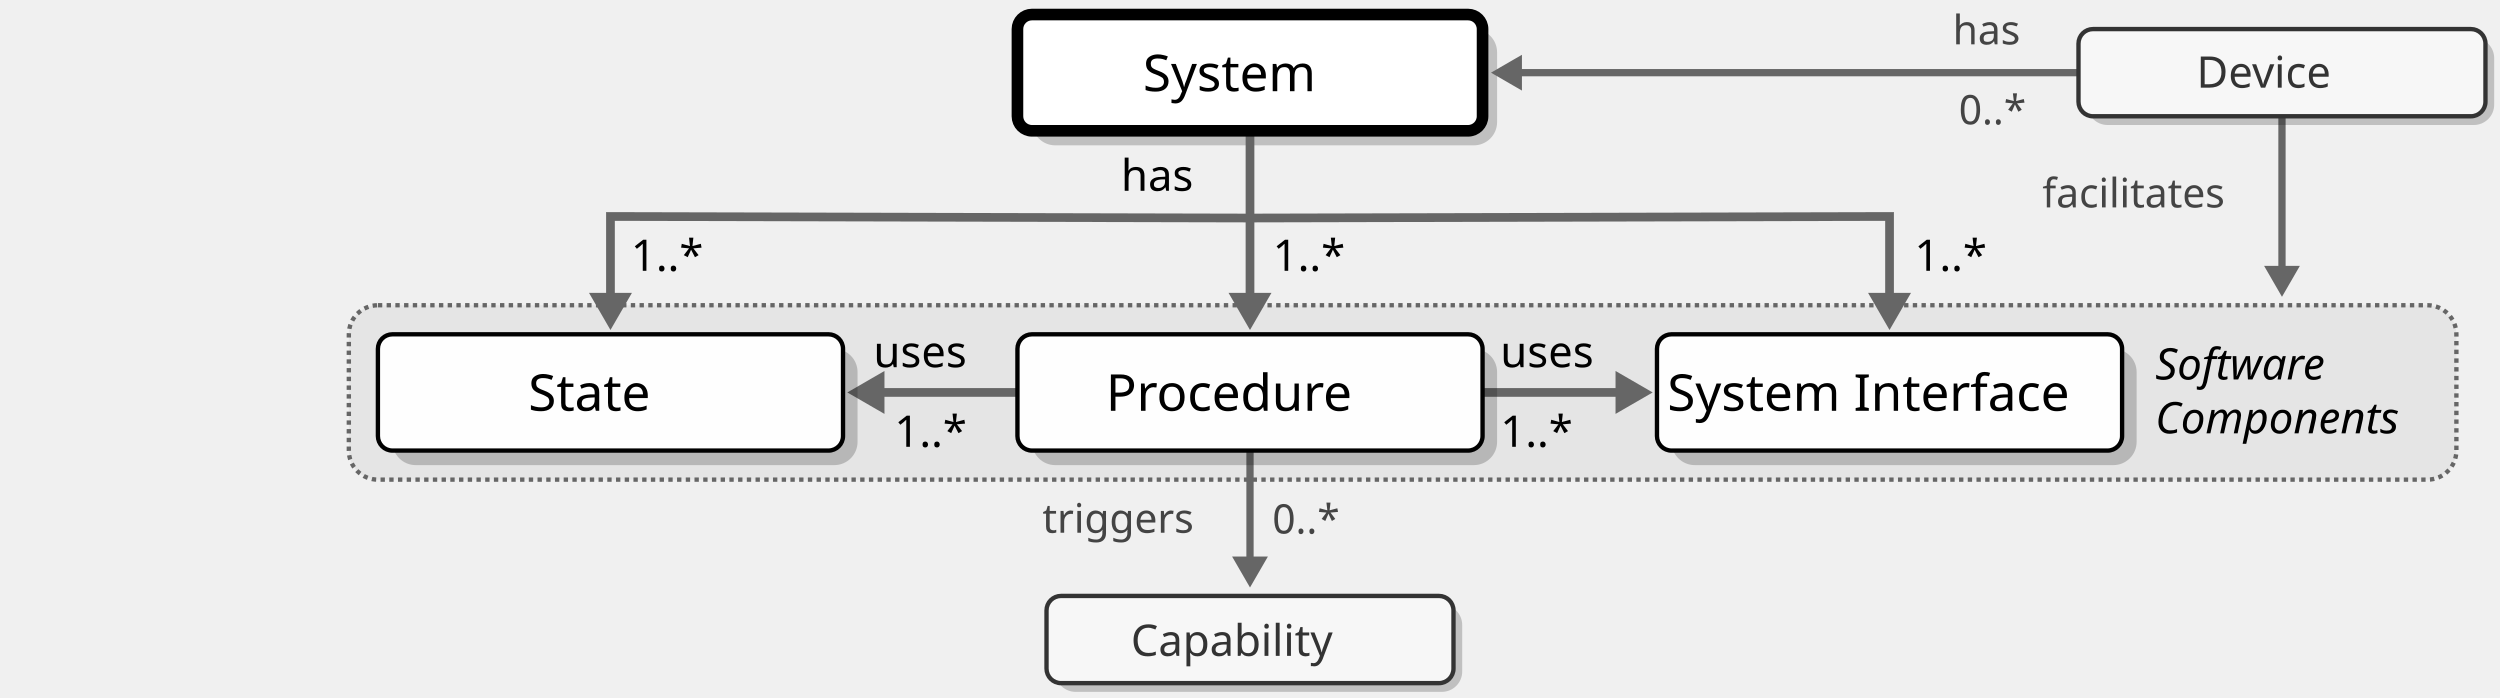
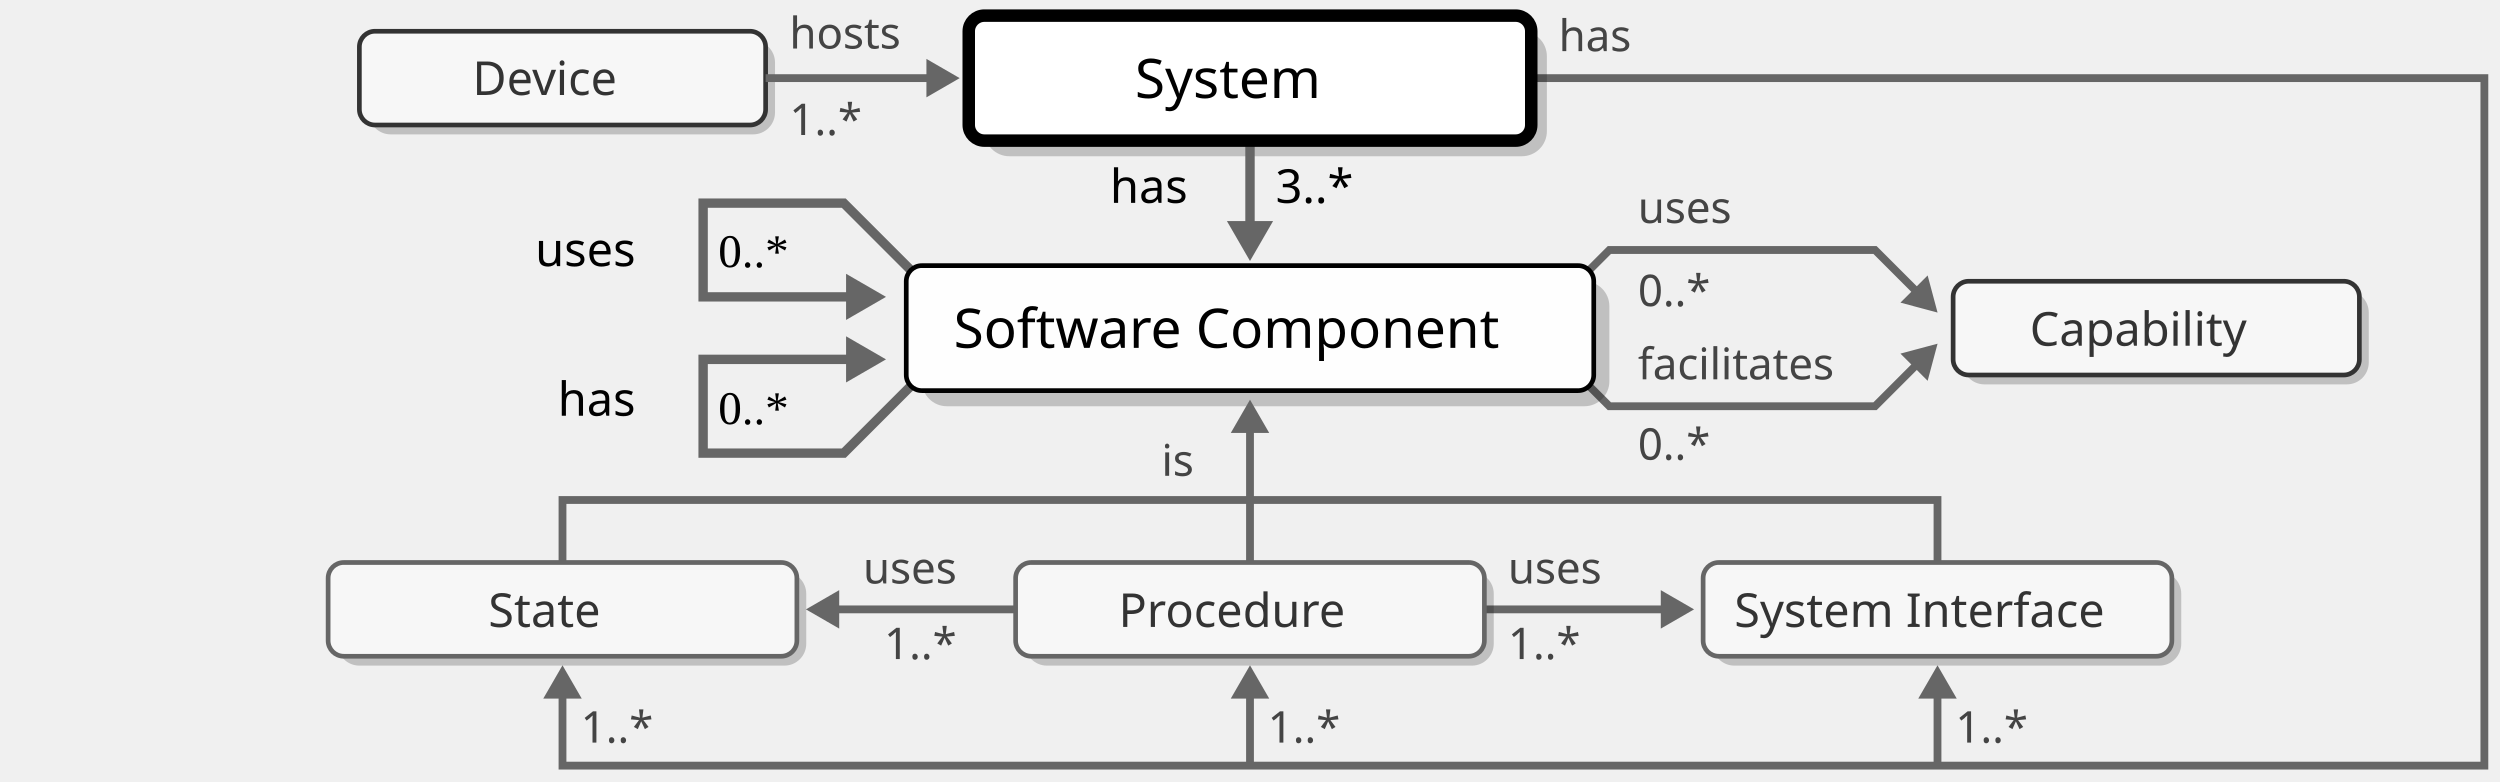
- <svg xmlns="http://www.w3.org/2000/svg" xmlns:xlink="http://www.w3.org/1999/xlink" width="172mm" height="48mm" version="1.1" viewBox="0 0 172 48" id="svg162">
+ <svg xmlns="http://www.w3.org/2000/svg" xmlns:xlink="http://www.w3.org/1999/xlink" width="160mm" height="50mm" version="1.1" viewBox="0 0 160 50" id="svg162">
  <defs id="defs5">
    <marker id="a" overflow="visible" orient="auto">
      <path transform="scale(0.4)" d="M 5.77,0 -2.88,5 V -5 Z" fill="context-stroke" fill-rule="evenodd" stroke="context-stroke" stroke-width="1pt" id="path2" />
    </marker>
    <marker id="e" overflow="visible" orient="auto">
      <path transform="scale(0.4)" d="M 5.77,0 -2.88,5 V -5 Z" fill="context-stroke" fill-rule="evenodd" stroke="context-stroke" stroke-width="1pt" id="path824" />
    </marker>
    <marker id="a-2" overflow="visible" orient="auto">
      <path transform="scale(0.4)" d="M 5.77,0 -2.88,5 V -5 Z" fill="context-stroke" fill-rule="evenodd" stroke="context-stroke" stroke-width="1pt" id="path2-3" />
    </marker>
    <marker id="a-3" overflow="visible" orient="auto">
      <path transform="scale(0.4)" d="M 5.77,0 -2.88,5 V -5 Z" fill="context-stroke" fill-rule="evenodd" stroke="context-stroke" stroke-width="1pt" id="path2-2" />
    </marker>
+     <marker id="b" overflow="visible" orient="auto">
+       <path transform="scale(0.4)" d="M 5.77,0 -2.88,5 V -5 Z" fill="context-stroke" fill-rule="evenodd" stroke="context-stroke" stroke-width="1pt" id="path824-4" />
+     </marker>
+     <marker id="e-0" overflow="visible" orient="auto">
+       <path transform="scale(0.4)" d="M 5.77,0 -2.88,5 V -5 Z" fill="context-stroke" fill-rule="evenodd" stroke="context-stroke" stroke-width="1pt" id="path824-9" />
+     </marker>
+     <marker id="a-0" overflow="visible" orient="auto">
+       <path transform="scale(0.4)" d="M 5.77,0 -2.88,5 V -5 Z" fill="context-stroke" fill-rule="evenodd" stroke="context-stroke" stroke-width="1pt" id="path2-5" />
+     </marker>
+     <marker id="a-34" overflow="visible" orient="auto">
+       <path transform="scale(0.4)" d="M 5.77,0 -2.88,5 V -5 Z" fill="context-stroke" fill-rule="evenodd" stroke="context-stroke" stroke-width="1pt" id="path2-0" />
+     </marker>
  </defs>
-   <rect id="rect1309" x="24" y="21" width="145" height="12" rx="2" fill="none" opacity="0.913" stroke="#000000" stroke-linejoin="round" stroke-width="0.333" style="opacity:1;fill:#e5e5e5;fill-opacity:1;stroke:#666666;stroke-width:0.3;stroke-miterlimit:4;stroke-dasharray:0.3, 0.3;stroke-dashoffset:0;stroke-opacity:1" />
-   <path d="M 157,8 V 19" marker-end="url(#a)" id="path3142" style="fill:none;stroke:#666666;stroke-width:0.5;stroke-miterlimit:4;stroke-dasharray:none;stroke-opacity:1" />
-   <rect id="rect1495" x="71" y="2" width="32" height="8" rx="1.6" fill="none" opacity="0.913" stroke="#000000" stroke-linejoin="round" stroke-width="0.333" style="opacity:1;fill:#000000;fill-opacity:0.2;stroke:none;stroke-width:0.8;stroke-miterlimit:4;stroke-dasharray:none" />
-   <use x="0" y="0" xlink:href="#g1121" id="use1391" transform="translate(-71,39)" width="100%" height="100%" />
-   <path d="M 143,5 H 104" marker-end="url(#a)" id="path6698" style="fill:none;stroke:#666666;stroke-width:0.5;stroke-miterlimit:4;stroke-dasharray:none;stroke-opacity:1" />
-   <path d="M 70,27 H 60" marker-end="url(#a)" id="path1315" style="fill:none;stroke:#666666;stroke-width:0.6;stroke-miterlimit:4;stroke-dasharray:none" />
-   <g id="g1747" transform="translate(1.999999,-16)">
-     <rect id="rect1743" x="25" y="40" width="32" height="8" rx="1.6" fill="none" opacity="0.913" stroke="#000000" stroke-linejoin="round" stroke-width="0.333" style="opacity:1;fill:#000000;fill-opacity:0.2;stroke:none;stroke-width:0.8;stroke-miterlimit:4;stroke-dasharray:none" />
-     <rect id="use8966" x="24" y="39" width="32" height="8" rx="1" fill="none" opacity="0.913" stroke="#000000" stroke-linejoin="round" stroke-width="0.333" style="opacity:1;fill:#fefefe;fill-opacity:1;stroke-width:0.3;stroke-miterlimit:4;stroke-dasharray:none" />
+   <use x="0" y="0" xlink:href="#use1449" id="use8873" transform="translate(102,16)" width="100%" height="100%" />
+   <use x="0" y="0" xlink:href="#path1521" id="use8791" transform="matrix(1,0,0,-1,-1.0100002e-6,42)" width="100%" height="100%" />
+   <path d="m 59,24 -5,5 -9,-1e-6 L 45,23 l 10,0" fill="none" marker-end="url(#e-0)" stroke="#666666" stroke-width=".667" id="path1634" style="stroke-width:0.6;stroke-miterlimit:4;stroke-dasharray:none;marker-end:url(#e-0)" />
+   <text x="43.016" y="26.606" font-family="sans-serif" font-size="2.9px" stroke-width="0.265" style="font-size:3px;line-height:1.25" xml:space="preserve" id="text1638">
+     <tspan x="43.016" y="26.606" font-size="2.9px" stroke-width="0.265" text-align="end" text-anchor="end" id="tspan1636" style="font-size:3px;fill:#000000;fill-opacity:1">has</tspan>
+   </text>
+   <text x="57.528" y="27.144" style="font-size:3px;line-height:1.25" xml:space="preserve" id="text1642">
+     <tspan x="52.723" y="27.144" font-size="2.9px" stroke-width="0.265" text-align="end" text-anchor="end" id="tspan1640" style="font-size:3px;fill:#000000;fill-opacity:1">0..*</tspan>
+   </text>
+   <path d="m 59,18 -5,-5 L 45,13 l -10e-7,6 10,1e-6" fill="none" marker-end="url(#e-0)" stroke="#666666" stroke-width=".667" id="path9365" style="stroke-width:0.6;stroke-miterlimit:4;stroke-dasharray:none;marker-end:url(#e-0)" />
+   <text x="43.016" y="17.031" font-family="sans-serif" font-size="2.9px" stroke-width="0.265" style="font-size:3px;line-height:1.25" xml:space="preserve" id="text9369">
+     <tspan x="43.016" y="17.031" font-size="2.9px" stroke-width="0.265" text-align="end" text-anchor="end" id="tspan9367" style="font-size:3px;fill:#000000;fill-opacity:1">uses</tspan>
+   </text>
+   <text x="57.528" y="17.09" style="font-size:3px;line-height:1.25" xml:space="preserve" id="text9373">
+     <tspan x="52.723" y="17.09" font-size="2.9px" stroke-width="0.265" text-align="end" text-anchor="end" id="tspan9371" style="font-size:3px;fill:#000000;fill-opacity:1">0..*</tspan>
+   </text>
+   <path d="m 98,5 61,-1e-7 V 49 H 36 v -5" marker-end="url(#b)" id="path30161" style="fill:none;stroke:#666666;stroke-width:0.5;stroke-miterlimit:4;stroke-dasharray:none;stroke-opacity:1" />
+   <path d="M 65,39 H 53" marker-end="url(#b)" id="path27305" style="fill:none;stroke:#666666;stroke-width:0.5;stroke-miterlimit:4;stroke-dasharray:none;stroke-opacity:1" />
+   <path d="m 101,18 2,-2 17,0 3,3" marker-end="url(#a)" id="path1521" style="fill:none;stroke:#666666;stroke-width:0.5;stroke-miterlimit:4;stroke-dasharray:none" />
+   <g id="g8176" transform="translate(34,-8)">
+     <rect id="rect8172" x="25" y="26" width="44" height="8" rx="1.6" fill="none" opacity="0.913" stroke="#000000" stroke-linejoin="round" stroke-width="0.333" style="opacity:1;fill:#000000;fill-opacity:0.2;stroke:none;stroke-width:0.8;stroke-miterlimit:4;stroke-dasharray:none" />
+     <rect id="rect8174" x="24" y="25" width="44" height="8" rx="1" fill="none" opacity="0.913" stroke="#000000" stroke-linejoin="round" stroke-width="0.333" style="opacity:1;fill:#fefefe;fill-opacity:1;stroke-width:0.3;stroke-miterlimit:4;stroke-dasharray:none" />
  </g>
-   <path d="m 102,27 h 10" marker-end="url(#a)" id="path1317" style="fill:none;stroke:#666666;stroke-width:0.6;stroke-miterlimit:4;stroke-dasharray:none" />
-   <path d="m 86,31 v 8" marker-end="url(#a)" id="path6006" style="fill:none;stroke:#666666;stroke-width:0.5;stroke-miterlimit:4;stroke-dasharray:none;stroke-opacity:1" />
-   <use x="0" y="0" xlink:href="#g1747" id="use1909" transform="translate(44)" width="100%" height="100%" />
-   <text x="85.915" y="28.259" font-size="3.5px" style="line-height:1.25;font-family:sans-serif;stroke-width:0.265" xml:space="preserve" id="text1323">
-     <tspan x="85.915" y="28.259" font-size="3.5px" stroke-width="0.265" text-align="center" text-anchor="middle" id="tspan1321">Procedure</tspan>
+   <path d="M 80,36 V 27" marker-end="url(#a)" id="path6544" style="fill:none;stroke:#666666;stroke-width:0.5;stroke-miterlimit:4;stroke-dasharray:none" />
+   <path style="fill:none;stroke:#666666;stroke-width:0.5;stroke-linecap:butt;stroke-linejoin:miter;stroke-miterlimit:4;stroke-dasharray:none;stroke-opacity:1" d="m 36,36 v -4 h 88 v 4" id="path6579" />
+   <rect id="rect896" x="63" y="2" width="36" height="8" rx="1.6" fill="none" opacity="0.913" stroke="#000000" stroke-linejoin="round" stroke-width="0.333" style="opacity:1;fill:#000000;fill-opacity:0.2;stroke:none;stroke-width:0.8;stroke-miterlimit:4;stroke-dasharray:none" />
+   <path d="M 80,9 V 15" marker-end="url(#a)" id="path6698" style="fill:none;stroke:#666666;stroke-width:0.6;stroke-miterlimit:4;stroke-dasharray:none" />
+   <rect id="rect45004" x="62" y="1" width="36" height="8" rx="1" fill="none" opacity="0.913" stroke="#000000" stroke-linejoin="round" stroke-width="0.333" style="opacity:1;fill:#ffffff;fill-opacity:1;stroke-width:0.8;stroke-miterlimit:4;stroke-dasharray:none" />
+   <text x="83.24" y="12.984" style="font-size:3px;line-height:1.25;font-family:sans-serif;stroke-width:0.265" xml:space="preserve" id="use32783">
+     <tspan x="78.356" y="12.984" stroke-width="0.265" id="tspan6742" style="text-align:end;text-anchor:end">has</tspan>
  </text>
-   <text x="41.915" y="28.259" font-size="3.5px" style="line-height:1.25;font-family:sans-serif;stroke-width:0.265" xml:space="preserve" id="text1327">
-     <tspan x="41.915" y="28.259" font-size="3.5px" stroke-width="0.265" text-align="center" text-anchor="middle" id="tspan1325">State</tspan>
+   <text x="81.634" y="12.984" style="font-size:3px;line-height:1.25;font-family:sans-serif;stroke-width:0.265" xml:space="preserve" id="text6752">
+     <tspan x="81.634" y="12.984" stroke-width="0.265" id="tspan6750">3..*</tspan>
  </text>
-   <use x="0" y="0" xlink:href="#g1747" id="use1911" transform="translate(88)" width="100%" height="100%" />
-   <text x="129.915" y="28.259" font-size="3.5px" style="line-height:1.25;font-family:sans-serif;stroke-width:0.265" xml:space="preserve" id="text1331">
-     <tspan x="129.915" y="28.259" font-size="3.5px" stroke-width="0.265" text-align="center" text-anchor="middle" id="tspan1329">System Interface</tspan>
+   <text x="79.958" y="6.272" font-size="3.5px" style="line-height:1.25;font-family:sans-serif;stroke-width:0.265" xml:space="preserve" id="text44012">
+     <tspan x="79.958" y="6.272" font-size="3.5px" stroke-width="0.265" text-align="center" text-anchor="middle" id="tspan44010">System</tspan>
  </text>
-   <text x="148.28" y="26.11" style="font-size:3px;line-height:1.25;font-family:sans-serif;stroke-width:0.265" xml:space="preserve" id="text1335">
-     <tspan x="148.28" y="26.11" stroke-width="0.265" id="tspan1333" style="font-style:italic;font-variant:normal;font-weight:normal;font-stretch:normal;font-family:sans-serif;-inkscape-font-specification:'sans-serif Italic'">Software</tspan>
+   <text x="104.822" y="29.419" style="font-size:2.8px;line-height:1.25;font-family:sans-serif;stroke-width:0.265" xml:space="preserve" id="text1624">
+     <tspan x="104.822" y="29.419" stroke-width="0.265" id="tspan1622" style="font-size:2.8px;fill:#444444;fill-opacity:1">0..*</tspan>
  </text>
-   <text x="148.28" y="29.814" style="font-size:3px;line-height:1.25;font-family:sans-serif;stroke-width:0.265" xml:space="preserve" id="text1339">
-     <tspan x="148.28" y="29.814" stroke-width="0.265" id="tspan1337" style="font-style:italic;font-variant:normal;font-weight:normal;font-stretch:normal;font-family:sans-serif;-inkscape-font-specification:'sans-serif Italic'">Components</tspan>
+   <path d="M 95,39 H 107" marker-end="url(#b)" id="path829" style="fill:none;stroke:#666666;stroke-width:0.5;stroke-miterlimit:4;stroke-dasharray:none;stroke-opacity:1" />
+   <text x="96.51" y="37.342" font-size="3px" stroke-width="0.265" style="font-size:2.8px;line-height:1.25;font-family:sans-serif" xml:space="preserve" id="text874">
+     <tspan x="96.51" y="37.342" stroke-width="0.265" id="tspan872" style="font-size:2.8px;fill:#444444;fill-opacity:1">uses</tspan>
  </text>
-   <text x="75.287" y="25.261" style="font-size:3px;line-height:1.25;font-family:sans-serif;stroke-width:0.265" xml:space="preserve" id="text1343">
-     <tspan x="68.857" y="25.261" stroke-width="0.265" id="tspan1341" style="text-align:end;text-anchor:end">uses</tspan>
+   <text x="96.51" y="42.179" font-size="3px" stroke-width="0.265" style="font-size:2.8px;line-height:1.25;font-family:sans-serif" xml:space="preserve" id="text2279">
+     <tspan x="96.51" y="42.179" stroke-width="0.265" id="tspan2277" style="font-size:2.8px;fill:#444444;fill-opacity:1">1..*</tspan>
  </text>
-   <text x="103.225" y="25.261" style="font-size:3px;line-height:1.25;font-family:sans-serif;stroke-width:0.265" xml:space="preserve" id="text1347">
-     <tspan x="103.225" y="25.261" stroke-width="0.265" id="tspan1345">uses</tspan>
+   <text x="79.866" y="22.259" font-size="3.5px" style="line-height:1.25;font-family:sans-serif;stroke-width:0.265" xml:space="preserve" id="text4230">
+     <tspan x="79.866" y="22.259" font-size="3.5px" stroke-width="0.265" text-align="center" text-anchor="middle" id="tspan4228">Software Component</tspan>
  </text>
-   <path d="m 86,9 -2e-6,12" marker-end="url(#a)" id="path1361" style="fill:none;stroke:#666666;stroke-width:0.6;stroke-miterlimit:4;stroke-dasharray:none" />
-   <path d="M 86,15 42,14.893 42,21" marker-end="url(#a)" id="path1363" style="fill:none;stroke:#666666;stroke-width:0.6;stroke-miterlimit:4;stroke-dasharray:none" />
-   <rect id="rect1367" x="70" y="1" width="32" height="8" rx="1" fill="none" opacity="0.913" stroke="#000000" stroke-linejoin="round" stroke-width="0.333" style="opacity:1;fill:#ffffff;fill-opacity:1;stroke-width:0.8;stroke-miterlimit:4;stroke-dasharray:none" />
-   <text x="89.326" y="13.124" style="font-size:3px;line-height:1.25;font-family:sans-serif;stroke-width:0.265" xml:space="preserve" id="text1371">
-     <tspan x="84.443" y="13.124" stroke-width="0.265" id="tspan1369" style="text-align:end;text-anchor:end">has</tspan>
+   <text x="83.469" y="30.454" style="font-size:2.8px;line-height:1.25;font-family:sans-serif;stroke-width:0.265" xml:space="preserve" id="text7622">
+     <tspan x="78.585" y="30.454" stroke-width="0.265" id="tspan7620" style="font-size:2.8px;text-align:end;text-anchor:end;fill:#444444;fill-opacity:1">is</tspan>
  </text>
-   <text x="87.565" y="18.632" style="font-size:3px;line-height:1.25;font-family:sans-serif;stroke-width:0.265" xml:space="preserve" id="text1375">
-     <tspan x="87.565" y="18.632" stroke-width="0.265" id="tspan1373">1..*</tspan>
+   <g id="g2499-6" transform="translate(-71,35)">
+     <rect id="rect2153-8" x="92.6" y="1.6" width="30" height="6" rx="1.4" fill="none" opacity="0.913" stroke="#000000" stroke-linejoin="round" stroke-width="0.333" style="opacity:1;fill:#000000;fill-opacity:0.2;stroke:none;stroke-width:0.297;stroke-miterlimit:4;stroke-dasharray:none;stroke-opacity:1" />
+     <rect id="rect3080-9" x="92" y="1" width="30" height="6" rx="1" fill="none" opacity="0.913" stroke="#000000" stroke-linejoin="round" stroke-width="0.333" style="opacity:1;fill:#f7f7f7;fill-opacity:1;stroke:#666666;stroke-width:0.3;stroke-miterlimit:4;stroke-dasharray:none;stroke-opacity:1" />
+   </g>
+   <use x="0" y="0" xlink:href="#g2499-6" id="use22662" transform="translate(44)" width="100%" height="100%" />
+   <text x="36.015" y="40.124" style="font-size:3px;line-height:1.25;font-family:sans-serif;fill:#333333;fill-opacity:1;stroke-width:0.265" xml:space="preserve" id="text851-1">
+     <tspan x="36.015" y="40.124" font-size="3.5px" stroke-width="0.265" text-align="center" text-anchor="middle" id="tspan849-4" style="font-size:3px;fill:#333333;fill-opacity:1">State</tspan>
  </text>
-   <text x="43.411" y="18.632" style="font-size:3px;line-height:1.25;font-family:sans-serif;stroke-width:0.265" xml:space="preserve" id="text1379">
-     <tspan x="43.411" y="18.632" stroke-width="0.265" id="tspan1377">1..*</tspan>
+   <text x="80.015" y="40.124" style="font-size:3px;line-height:1.25;font-family:sans-serif;fill:#333333;fill-opacity:1;stroke-width:0.265" xml:space="preserve" id="text22666">
+     <tspan x="80.015" y="40.124" font-size="3.5px" stroke-width="0.265" text-align="center" text-anchor="middle" id="tspan22664" style="font-size:3px;fill:#333333;fill-opacity:1">Procedure</tspan>
  </text>
-   <text x="131.719" y="18.632" style="font-size:3px;line-height:1.25;font-family:sans-serif;stroke-width:0.265" xml:space="preserve" id="text1383">
-     <tspan x="131.719" y="18.632" stroke-width="0.265" id="tspan1381">1..*</tspan>
+   <use x="0" y="0" xlink:href="#g2499-6" id="use22668" transform="translate(88)" width="100%" height="100%" />
+   <text x="124.015" y="40.124" style="font-size:3px;line-height:1.25;font-family:sans-serif;fill:#333333;fill-opacity:1;stroke-width:0.265" xml:space="preserve" id="text22672">
+     <tspan x="124.015" y="40.124" font-size="3.5px" stroke-width="0.265" text-align="center" text-anchor="middle" id="tspan22670" style="font-size:3px;fill:#333333;fill-opacity:1">System Interface</tspan>
  </text>
-   <text x="85.958" y="6.272" font-size="3.5px" style="line-height:1.25;font-family:sans-serif;stroke-width:0.265" xml:space="preserve" id="text1387">
-     <tspan x="85.958" y="6.272" font-size="3.5px" stroke-width="0.265" text-align="center" text-anchor="middle" id="tspan1385">System</tspan>
+   <text x="69.415" y="37.342" font-size="3px" stroke-width="0.265" style="font-size:2.8px;line-height:1.25;font-family:sans-serif" xml:space="preserve" id="text27309">
+     <tspan x="63.413" y="37.342" stroke-width="0.265" id="tspan27307" style="font-size:2.8px;text-align:end;text-anchor:end;fill:#444444;fill-opacity:1">uses</tspan>
  </text>
-   <use x="0" y="0" xlink:href="#path1363" id="use9624" transform="matrix(-1,0,0,1,172,-1.0000001e-8)" width="100%" height="100%" />
-   <g id="g1121" transform="translate(73,1)">
-     <rect id="rect907" x="70.6" y="-7.6" width="28" height="6" rx="1.4" fill="none" opacity="0.913" stroke="#000000" stroke-linejoin="round" stroke-width="0.333" style="opacity:1;fill:#000000;fill-opacity:0.2;stroke:none;stroke-width:0.3;stroke-miterlimit:4;stroke-dasharray:none;stroke-opacity:1" transform="scale(1,-1)" />
-     <rect id="use8062" x="70" y="-7" width="28" height="6" rx="1" fill="none" opacity="0.913" stroke="#000000" stroke-linejoin="round" stroke-width="0.333" style="opacity:1;fill:#f7f7f7;fill-opacity:1;stroke:#333333;stroke-width:0.3;stroke-miterlimit:4;stroke-dasharray:none;stroke-opacity:1" transform="scale(1,-1)" />
+   <text x="68.405" y="42.179" font-size="3px" stroke-width="0.265" style="font-size:2.8px;line-height:1.25;font-family:sans-serif" xml:space="preserve" id="text27313">
+     <tspan x="63.413" y="42.179" stroke-width="0.265" id="tspan27311" style="font-size:2.8px;text-align:end;text-anchor:end;fill:#444444;fill-opacity:1">1..*</tspan>
+   </text>
+   <path d="M 80,49 V 44" marker-end="url(#b)" id="path30551" style="fill:none;stroke:#666666;stroke-width:0.5;stroke-miterlimit:4;stroke-dasharray:none;stroke-opacity:1" />
+   <use x="0" y="0" xlink:href="#path30551" id="use30652" width="100%" height="100%" transform="translate(44)" />
+   <use x="0" y="0" xlink:href="#text2279" id="use32322" transform="translate(-59.34192,5.344884)" width="100%" height="100%" />
+   <use x="0" y="0" xlink:href="#text2279" id="use32324" transform="translate(-15.37539,5.344884)" width="100%" height="100%" />
+   <use x="0" y="0" xlink:href="#text2279" id="use32326" transform="translate(28.63681,5.344884)" width="100%" height="100%" />
+   <text x="99.757" y="3.273" font-size="3px" stroke-width="0.265" style="font-size:2.8px;line-height:1.25;font-family:sans-serif" xml:space="preserve" id="text3413">
+     <tspan x="99.757" y="3.273" stroke-width="0.265" id="tspan3411" style="font-size:2.8px;fill:#444444;fill-opacity:1">has</tspan>
+   </text>
+   <g id="use1449" transform="translate(-47.999,-50)">
+     <rect id="rect985" x="71.6" y="52.6" width="26" height="6" rx="1.4" fill="none" opacity="0.913" stroke="#000000" stroke-linejoin="round" stroke-width="0.333" style="opacity:1;fill:#000000;fill-opacity:0.2;stroke:none;stroke-width:0.3;stroke-miterlimit:4;stroke-dasharray:none;stroke-opacity:1" />
+     <rect id="rect987" x="70.999" y="52" width="26" height="6" rx="1" fill="none" opacity="0.913" stroke="#000000" stroke-linejoin="round" stroke-width="0.333" style="opacity:1;fill:#f7f7f7;fill-opacity:1;stroke:#333333;stroke-width:0.3;stroke-miterlimit:4;stroke-dasharray:none;stroke-opacity:1" />
  </g>
-   <text x="156.915" y="6.033" font-size="3.5px" style="font-size:3px;line-height:1.25;font-family:sans-serif;stroke-width:0.265" xml:space="preserve" id="text8974">
-     <tspan x="156.915" y="6.033" font-size="3.5px" stroke-width="0.265" text-align="center" text-anchor="middle" id="tspan8972" style="font-size:3px;fill:#333333;fill-opacity:1">Device</tspan>
+   <path d="M 49,5 H 60" marker-end="url(#a-0)" id="use2317" style="fill:none;stroke:#666666;stroke-width:0.5;stroke-miterlimit:4;stroke-dasharray:none;stroke-opacity:1;marker-end:url(#a-0)" />
+   <text x="36.031" y="6.079" font-size="3.5px" style="font-size:3px;line-height:1.25;font-family:sans-serif;stroke-width:0.265" xml:space="preserve" id="text11944">
+     <tspan x="36.031" y="6.079" font-size="3.5px" stroke-width="0.265" text-align="center" text-anchor="middle" id="tspan11942" style="font-size:3px;fill:#333333;fill-opacity:1">Device</tspan>
  </text>
-   <text x="144.875" y="8.547" style="font-size:2.8px;line-height:1.25;font-family:sans-serif;stroke-width:0.265" xml:space="preserve" id="text10267">
-     <tspan x="141.589" y="8.547" stroke-width="0.265" id="tspan10265" style="font-size:2.8px;text-align:end;text-anchor:end;fill:#444444;fill-opacity:1">0..*</tspan>
+   <text x="50.528" y="8.642" style="font-size:2.8px;line-height:1.25;font-family:sans-serif;stroke-width:0.265" xml:space="preserve" id="text2401">
+     <tspan x="50.528" y="8.642" stroke-width="0.265" id="tspan2399" style="font-size:2.8px;fill:#444444;fill-opacity:1">1..*</tspan>
  </text>
-   <text x="168.501" y="14.272" style="font-size:2.8px;line-height:1.25;font-family:sans-serif;stroke-width:0.265" xml:space="preserve" id="text3562">
-     <tspan x="155.246" y="14.272" stroke-width="0.265" id="tspan3560" style="font-size:2.8px;text-align:end;text-anchor:end;fill:#444444;fill-opacity:1">facilitates</tspan>
+   <text x="50.528" y="3.108" style="font-size:2.8px;line-height:1.25;font-family:sans-serif;stroke-width:0.265" xml:space="preserve" id="text1176">
+     <tspan x="50.528" y="3.108" stroke-width="0.265" id="tspan1174" style="font-size:2.8px;fill:#444444;fill-opacity:1">hosts</tspan>
  </text>
-   <text x="144.249" y="3.05" style="font-size:2.8px;line-height:1.25;font-family:sans-serif;stroke-width:0.265" xml:space="preserve" id="text3898">
-     <tspan x="141.174" y="3.05" stroke-width="0.265" id="tspan3896" style="font-size:2.8px;text-align:end;text-anchor:end;fill:#444444;fill-opacity:1">has</tspan>
+   <text x="104.822" y="24.277" style="font-size:2.8px;line-height:1.25;font-family:sans-serif;stroke-width:0.265" xml:space="preserve" id="text3014">
+     <tspan x="104.822" y="24.277" stroke-width="0.265" id="tspan3012" style="font-size:2.8px;fill:#444444;fill-opacity:1">facilitates</tspan>
  </text>
-   <text x="87.531" y="36.703" style="font-size:2.8px;line-height:1.25;font-family:sans-serif;stroke-width:0.265" xml:space="preserve" id="text5332">
-     <tspan x="87.531" y="36.703" stroke-width="0.265" id="tspan5330" style="font-size:2.8px;fill:#444444;fill-opacity:1">0..*</tspan>
+   <text x="138.015" y="22.124" style="font-size:3px;line-height:1.25;font-family:sans-serif;fill:#333333;fill-opacity:1;stroke-width:0.265" xml:space="preserve" id="text4007">
+     <tspan x="138.015" y="22.124" font-size="3.5px" stroke-width="0.265" text-align="center" text-anchor="middle" id="tspan4005" style="font-size:3px;fill:#333333;fill-opacity:1">Capability</tspan>
  </text>
-   <text x="87.383" y="36.652" style="font-size:2.8px;line-height:1.25;font-family:sans-serif;stroke-width:0.265" xml:space="preserve" id="text5336">
-     <tspan x="84.309" y="36.652" stroke-width="0.265" id="tspan5334" style="font-size:2.8px;text-align:end;text-anchor:end;fill:#444444;fill-opacity:1">triggers</tspan>
+   <text x="104.823" y="19.592" style="font-size:2.8px;line-height:1.25;font-family:sans-serif;stroke-width:0.265" xml:space="preserve" id="text6895">
+     <tspan x="104.823" y="19.592" stroke-width="0.265" id="tspan6893" style="font-size:2.8px;fill:#444444;fill-opacity:1">0..*</tspan>
  </text>
-   <text x="85.915" y="45.124" font-size="3.5px" style="font-size:3px;line-height:1.25;font-family:sans-serif;stroke-width:0.265" xml:space="preserve" id="text5340">
-     <tspan x="85.915" y="45.124" font-size="3.5px" stroke-width="0.265" text-align="center" text-anchor="middle" id="tspan5338" style="font-size:3px;fill:#333333;fill-opacity:1">Capability</tspan>
-   </text>
-   <text x="103.225" y="30.737" style="font-size:3px;line-height:1.25;font-family:sans-serif;stroke-width:0.265" xml:space="preserve" id="text8545">
-     <tspan x="103.225" y="30.737" stroke-width="0.265" id="tspan8543">1..*</tspan>
-   </text>
-   <text x="74.205" y="30.737" style="font-size:3px;line-height:1.25;font-family:sans-serif;stroke-width:0.265" xml:space="preserve" id="text8549">
-     <tspan x="68.857" y="30.737" stroke-width="0.265" id="tspan8547" style="text-align:end;text-anchor:end">1..*</tspan>
+   <text x="104.823" y="14.269" style="font-size:2.8px;line-height:1.25;font-family:sans-serif;stroke-width:0.265" xml:space="preserve" id="text6899">
+     <tspan x="104.823" y="14.269" stroke-width="0.265" id="tspan6897" style="font-size:2.8px;fill:#444444;fill-opacity:1">uses</tspan>
  </text>
</svg>
